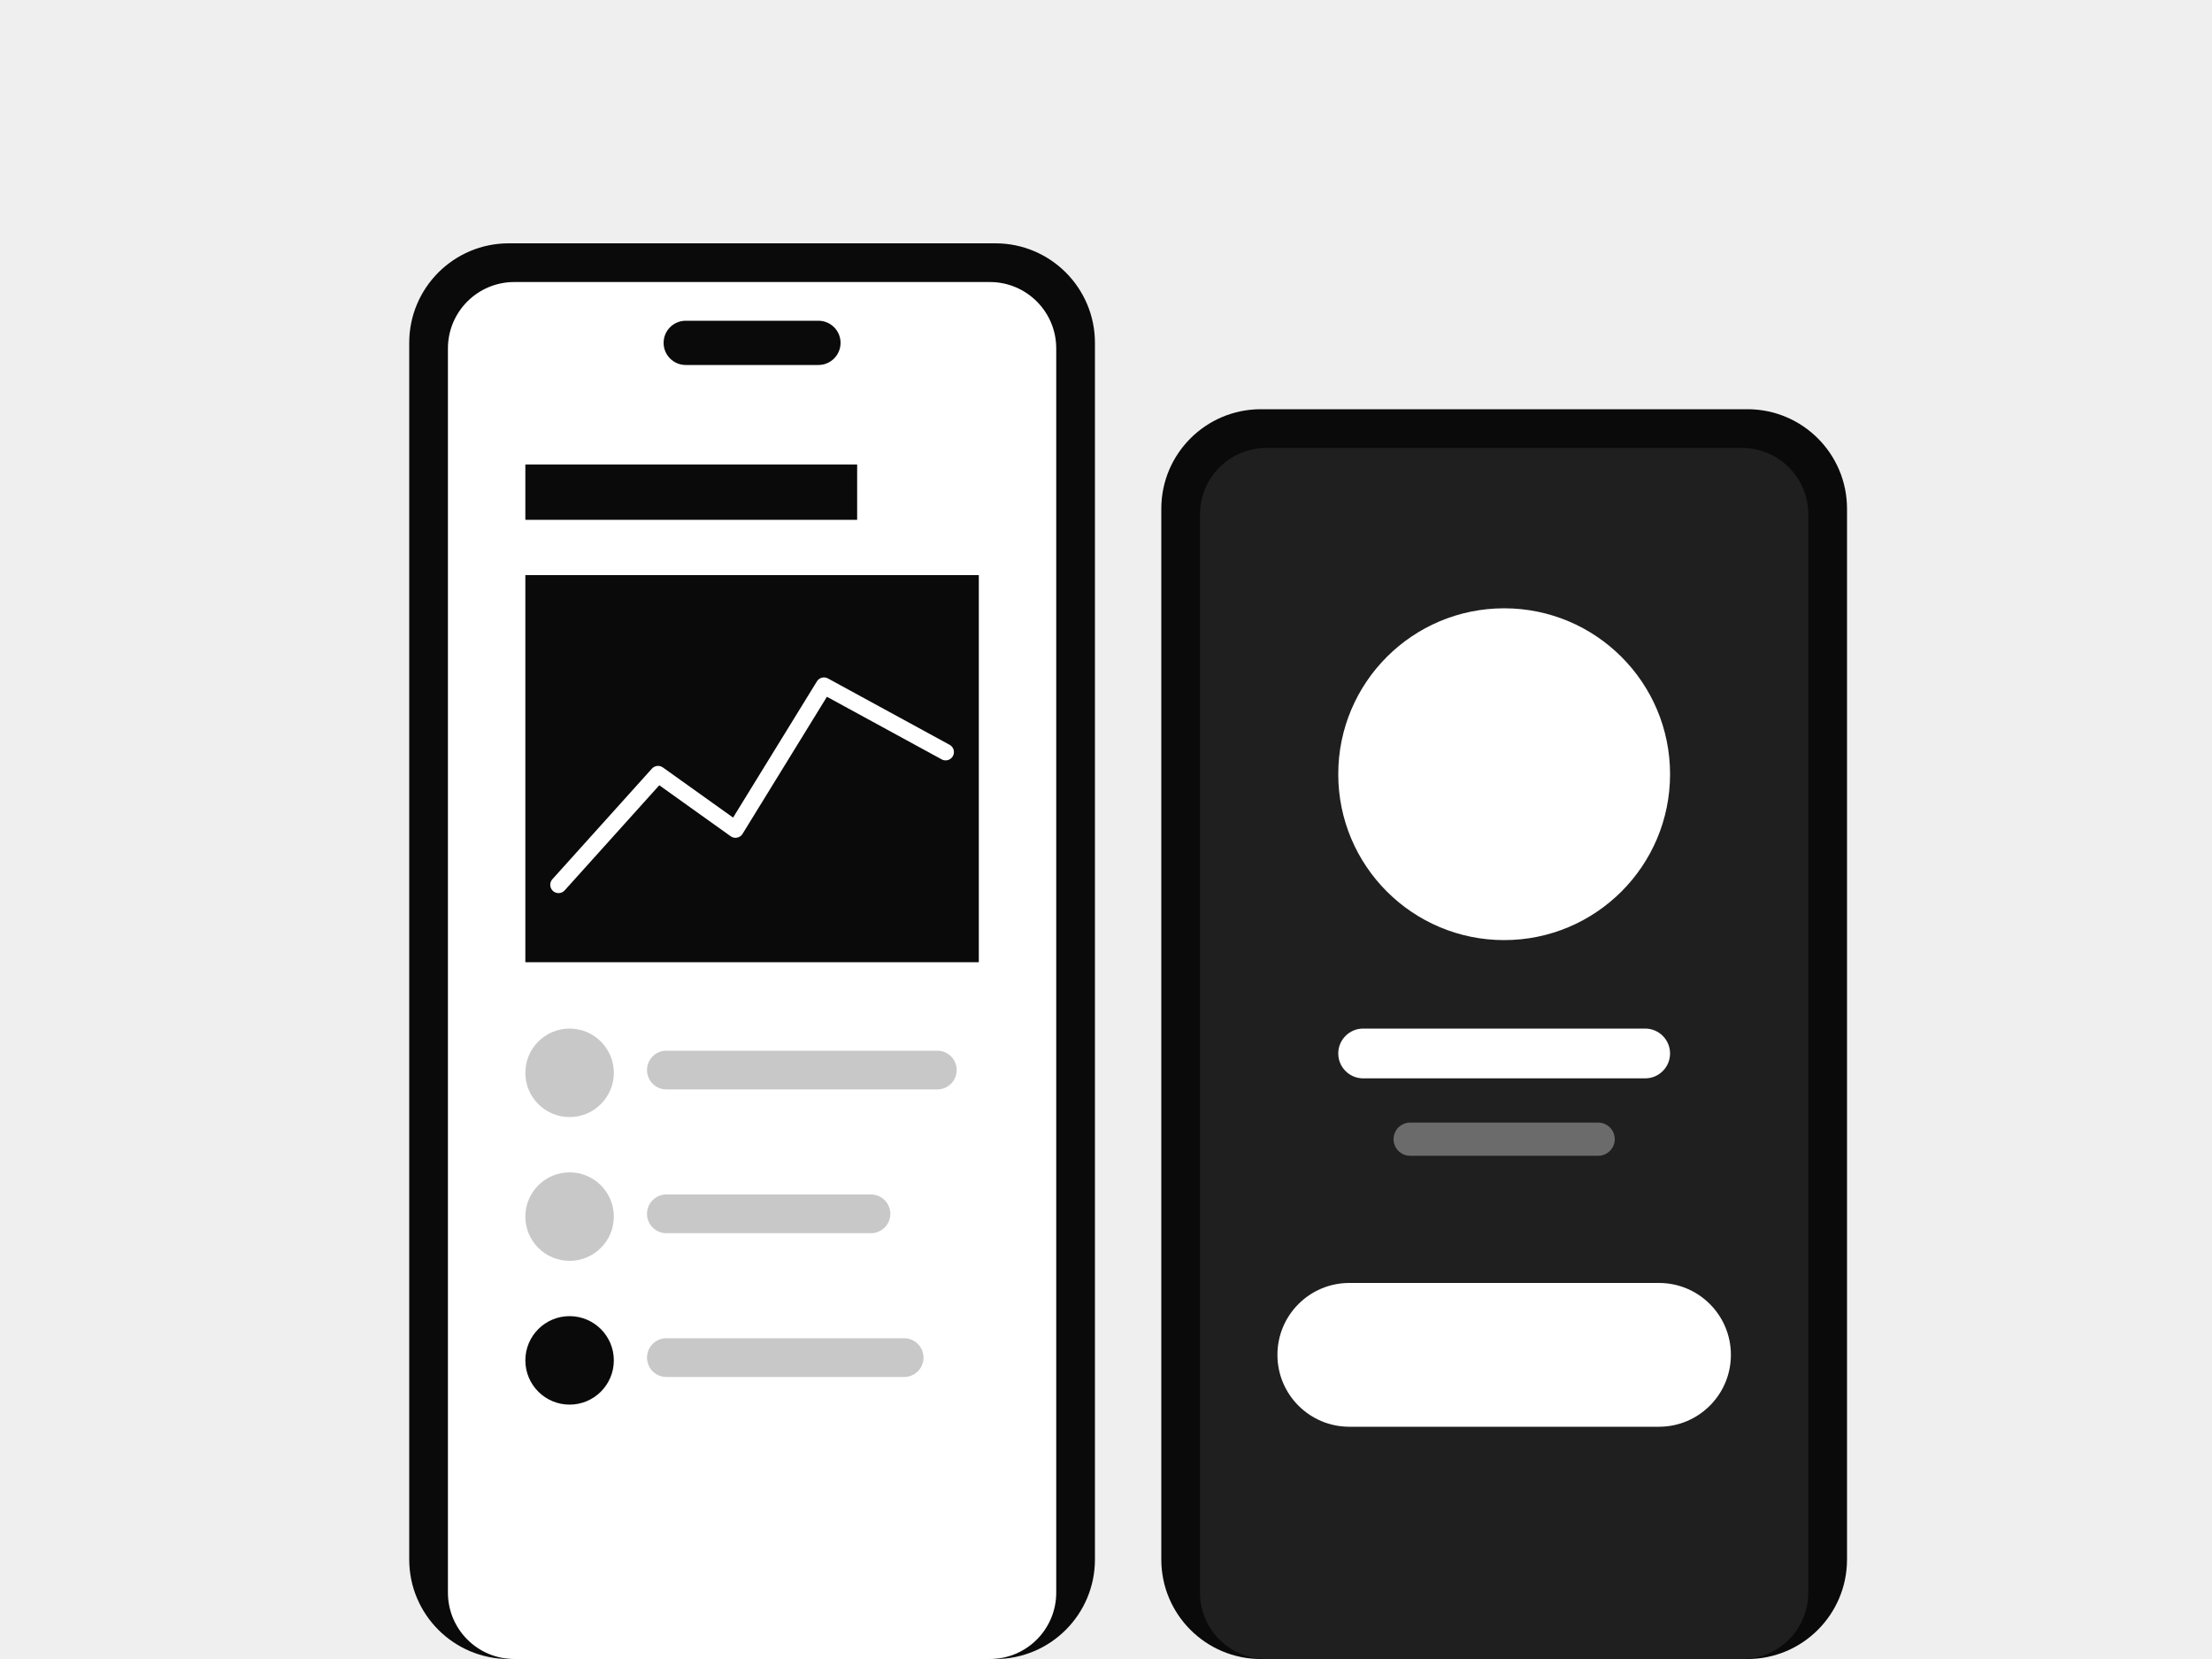
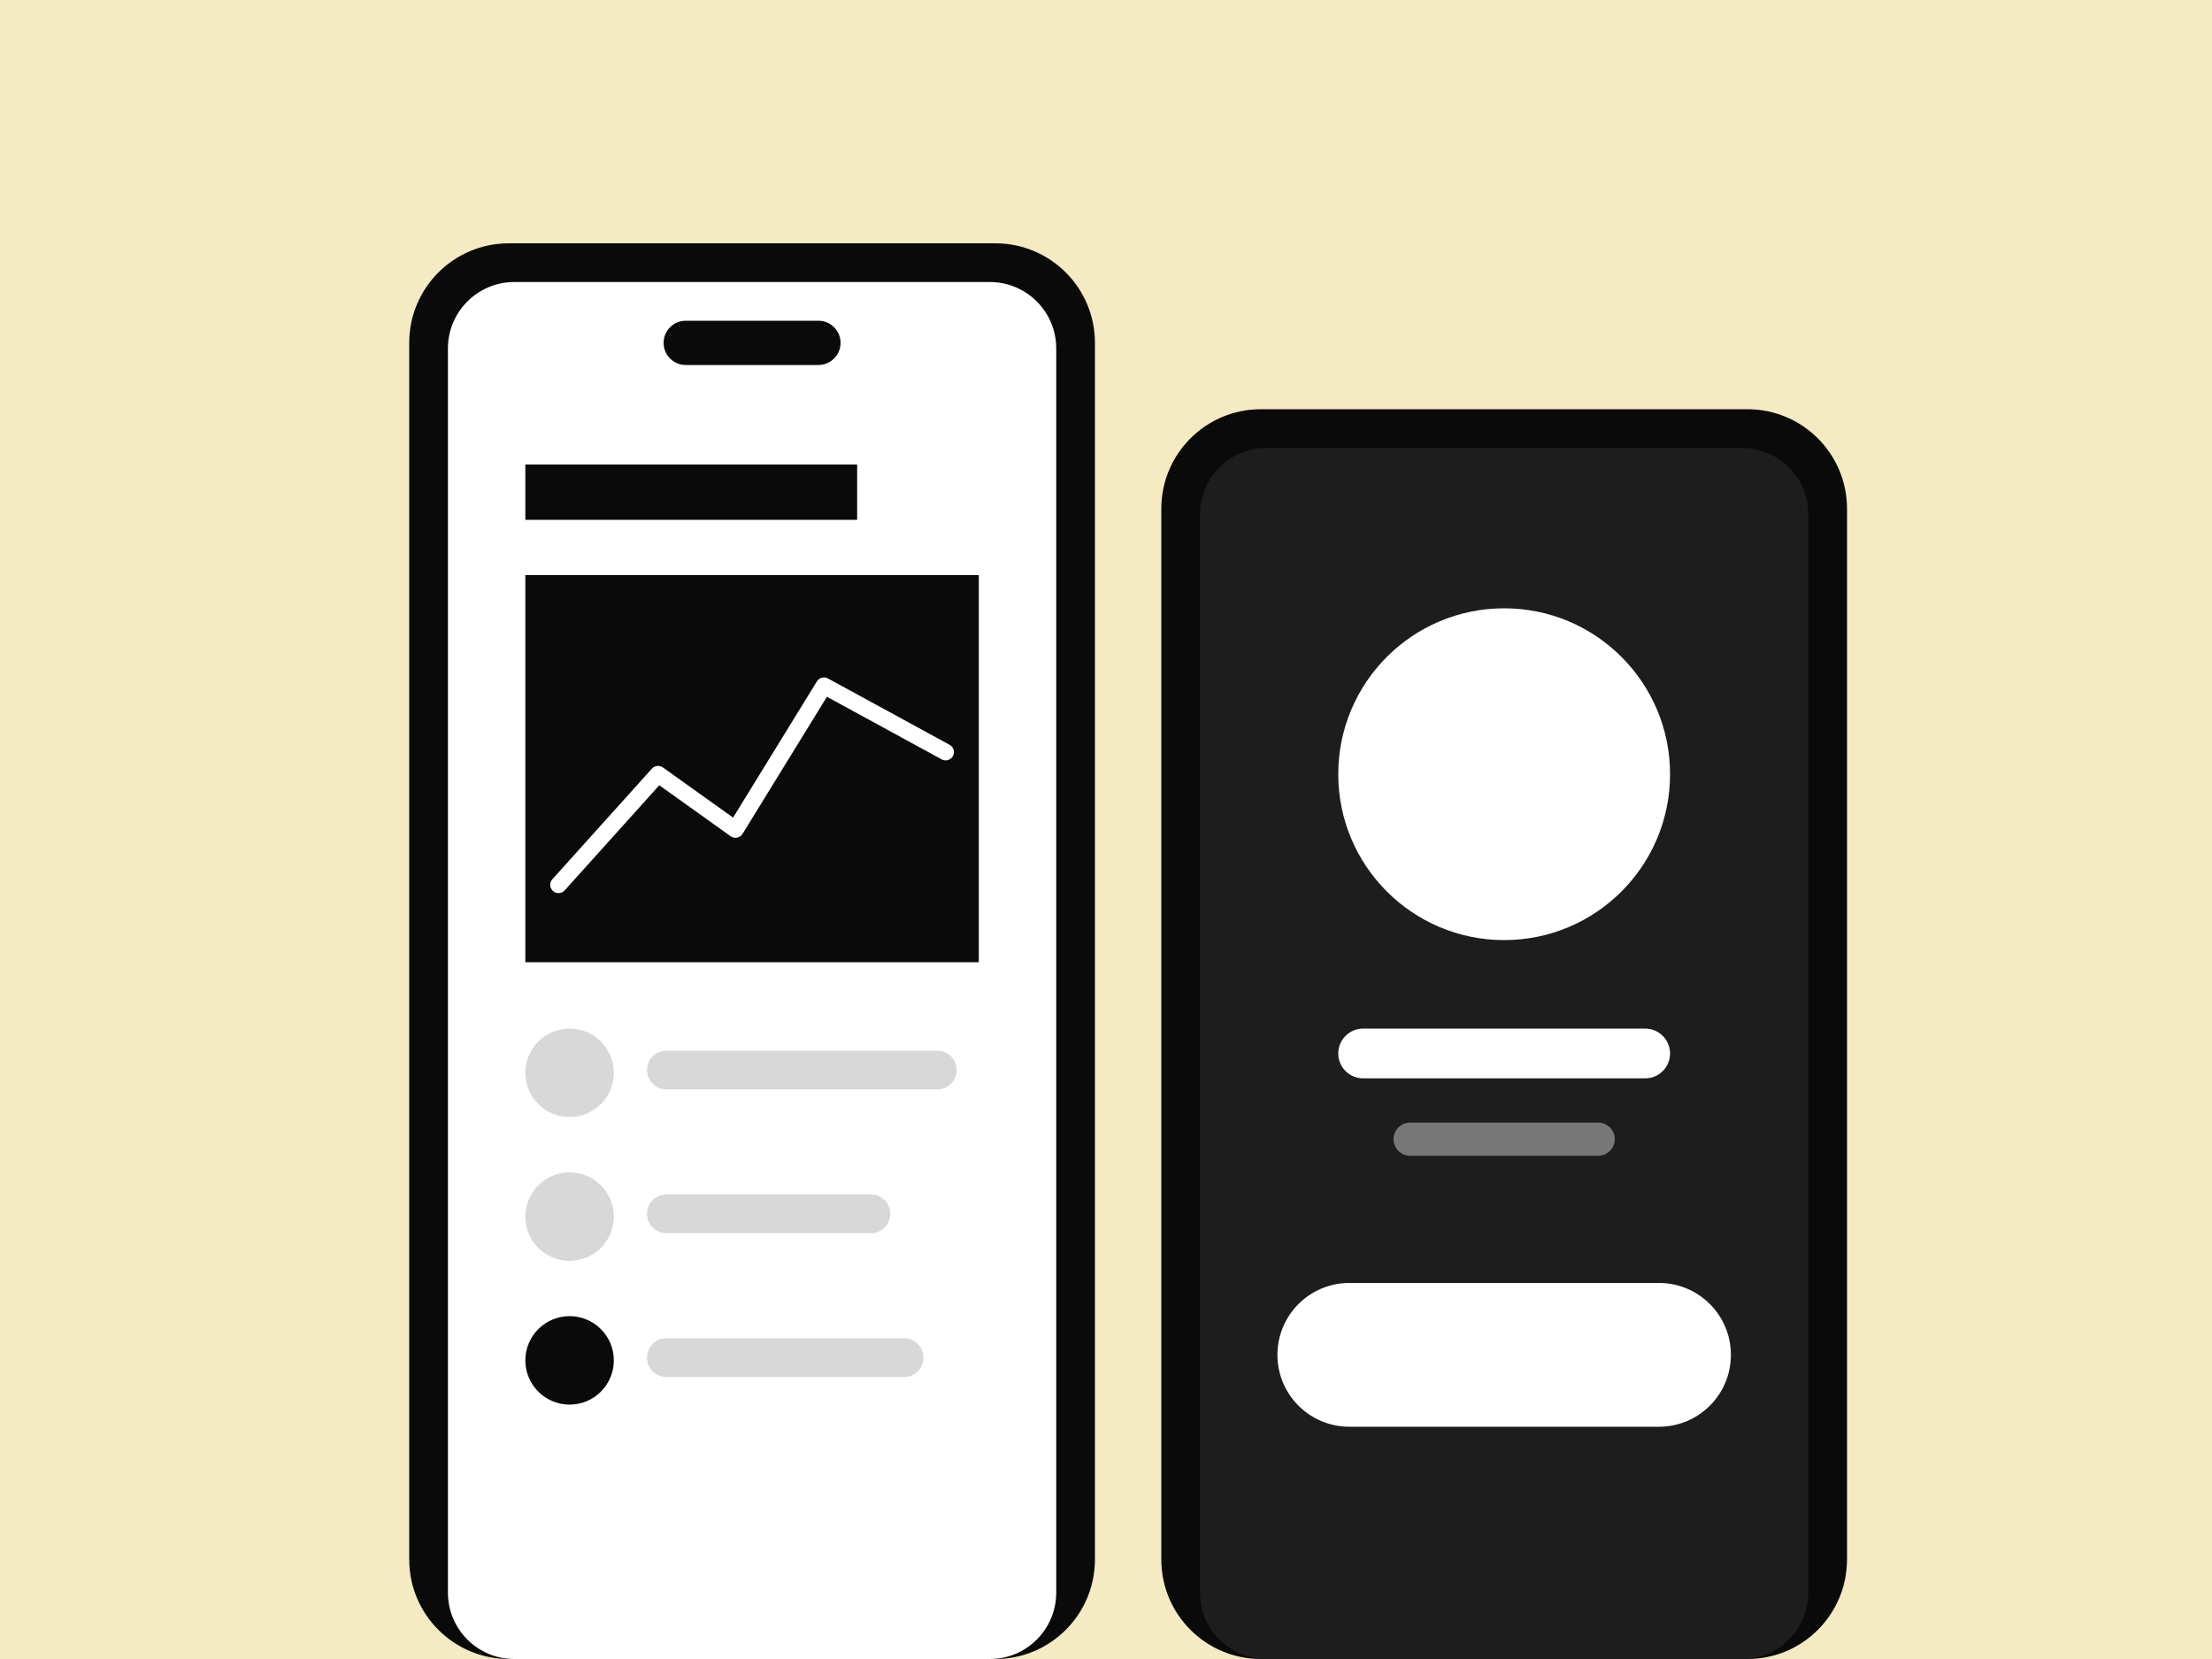
<svg xmlns="http://www.w3.org/2000/svg" viewBox="0 0 400 300">
-   <rect width="400" height="300" fill="#efefef" />
+   <rect width="400" height="300" fill="#f4ebc3" />
  <rect x="74" y="44" width="124" height="256" rx="18" fill="#0a0a0a" />
  <rect x="81" y="51" width="110" height="249" rx="12" fill="#fff" />
  <rect x="120" y="58" width="32" height="8" rx="4" fill="#0a0a0a" />
  <rect x="95" y="84" width="60" height="10" fill="#0a0a0a" />
  <rect x="95" y="104" width="82" height="70" fill="#0a0a0a" />
  <path d="M101 160 L119 140 L133 150 L149 124 L171 136" fill="none" stroke="#fff" stroke-width="3" stroke-linejoin="round" stroke-linecap="round" />
-   <circle cx="103" cy="194" r="8" fill="#c8c8c8" />
-   <rect x="117" y="190" width="56" height="7" rx="3.5" fill="#c8c8c8" />
-   <circle cx="103" cy="220" r="8" fill="#c8c8c8" />
-   <rect x="117" y="216" width="44" height="7" rx="3.5" fill="#c8c8c8" />
+   <circle cx="103" cy="194" r="8" fill="#0a0a0a" fill-opacity=".16" />
+   <rect x="117" y="190" width="56" height="7" rx="3.5" fill="#0a0a0a" fill-opacity=".16" />
+   <circle cx="103" cy="220" r="8" fill="#0a0a0a" fill-opacity=".16" />
+   <rect x="117" y="216" width="44" height="7" rx="3.5" fill="#0a0a0a" fill-opacity=".16" />
  <circle cx="103" cy="246" r="8" fill="#0a0a0a" />
-   <rect x="117" y="242" width="50" height="7" rx="3.5" fill="#c8c8c8" />
+   <rect x="117" y="242" width="50" height="7" rx="3.5" fill="#0a0a0a" fill-opacity=".16" />
  <rect x="210" y="74" width="124" height="226" rx="18" fill="#0a0a0a" />
-   <rect x="217" y="81" width="110" height="219" rx="12" fill="#1f1f1f" />
+   <rect x="217" y="81" width="110" height="219" rx="12" fill="#fff" fill-opacity=".08" />
  <circle cx="272" cy="140" r="30" fill="#fff" />
  <rect x="242" y="186" width="60" height="9" rx="4.5" fill="#fff" />
-   <rect x="252" y="203" width="40" height="6" rx="3" fill="#6b6b6b" />
+   <rect x="252" y="203" width="40" height="6" rx="3" fill="#fff" fill-opacity=".4" />
  <rect x="231" y="232" width="82" height="26" rx="13" fill="#fff" />
</svg>
